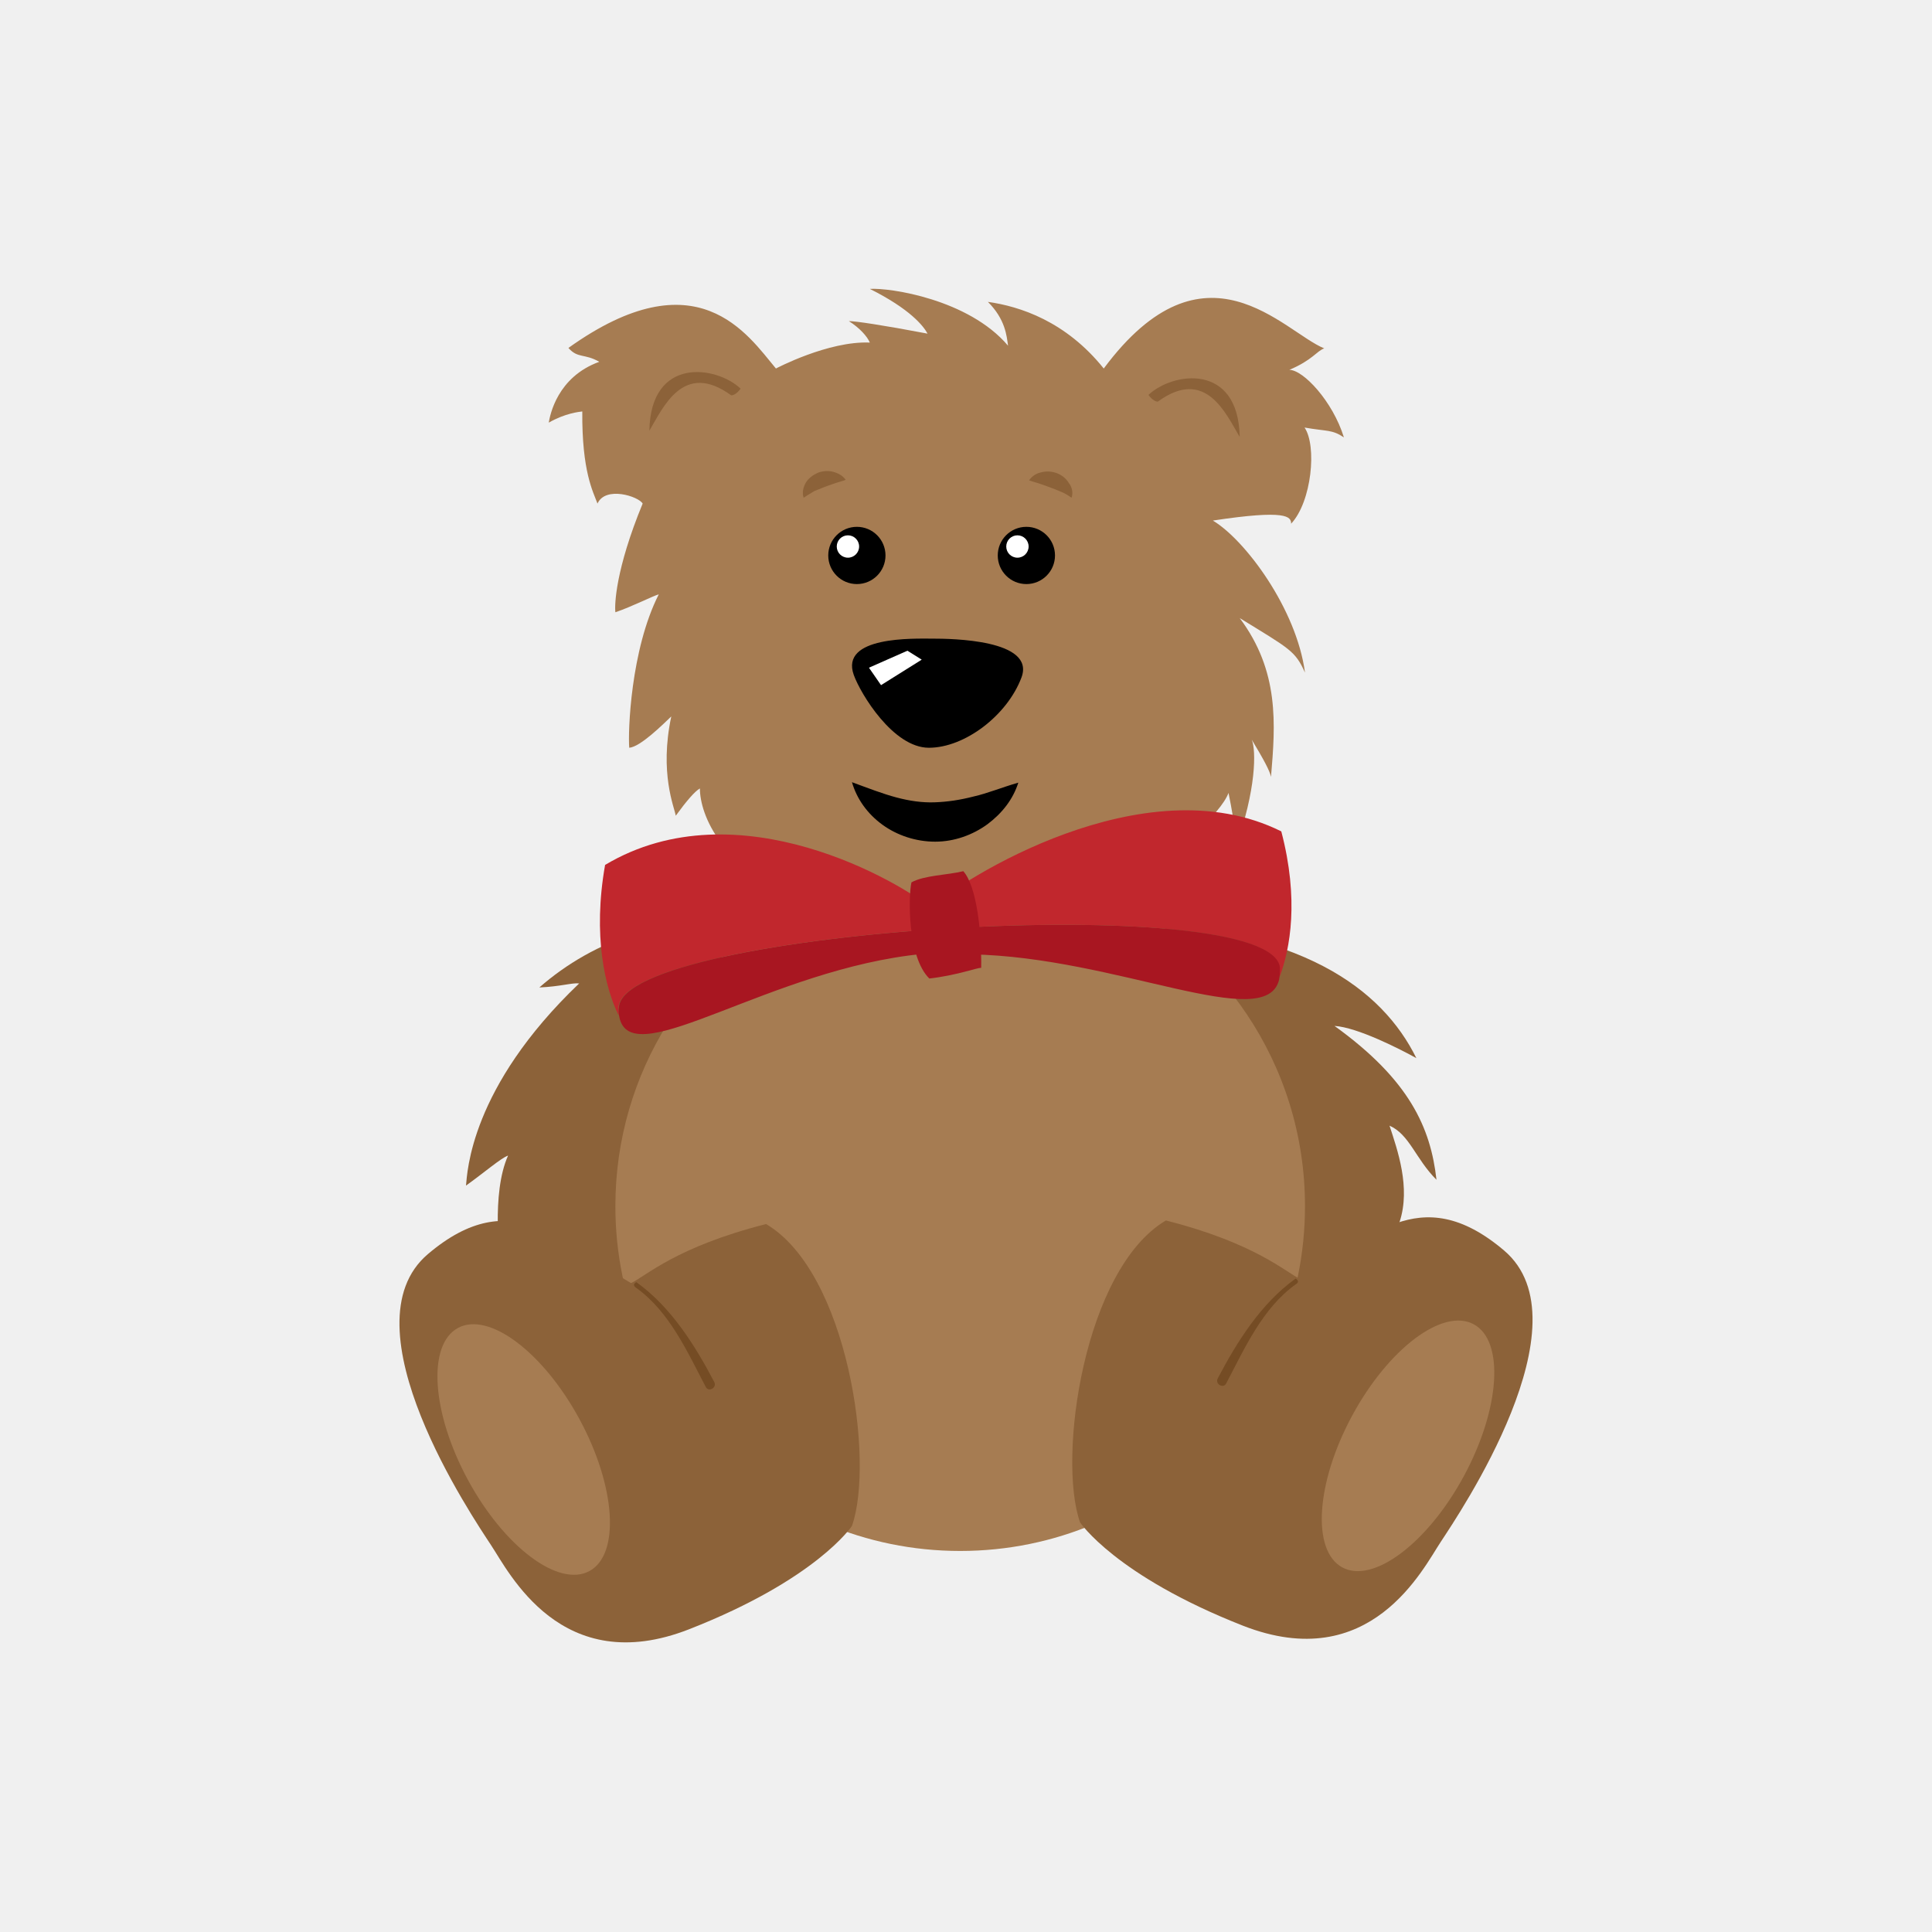
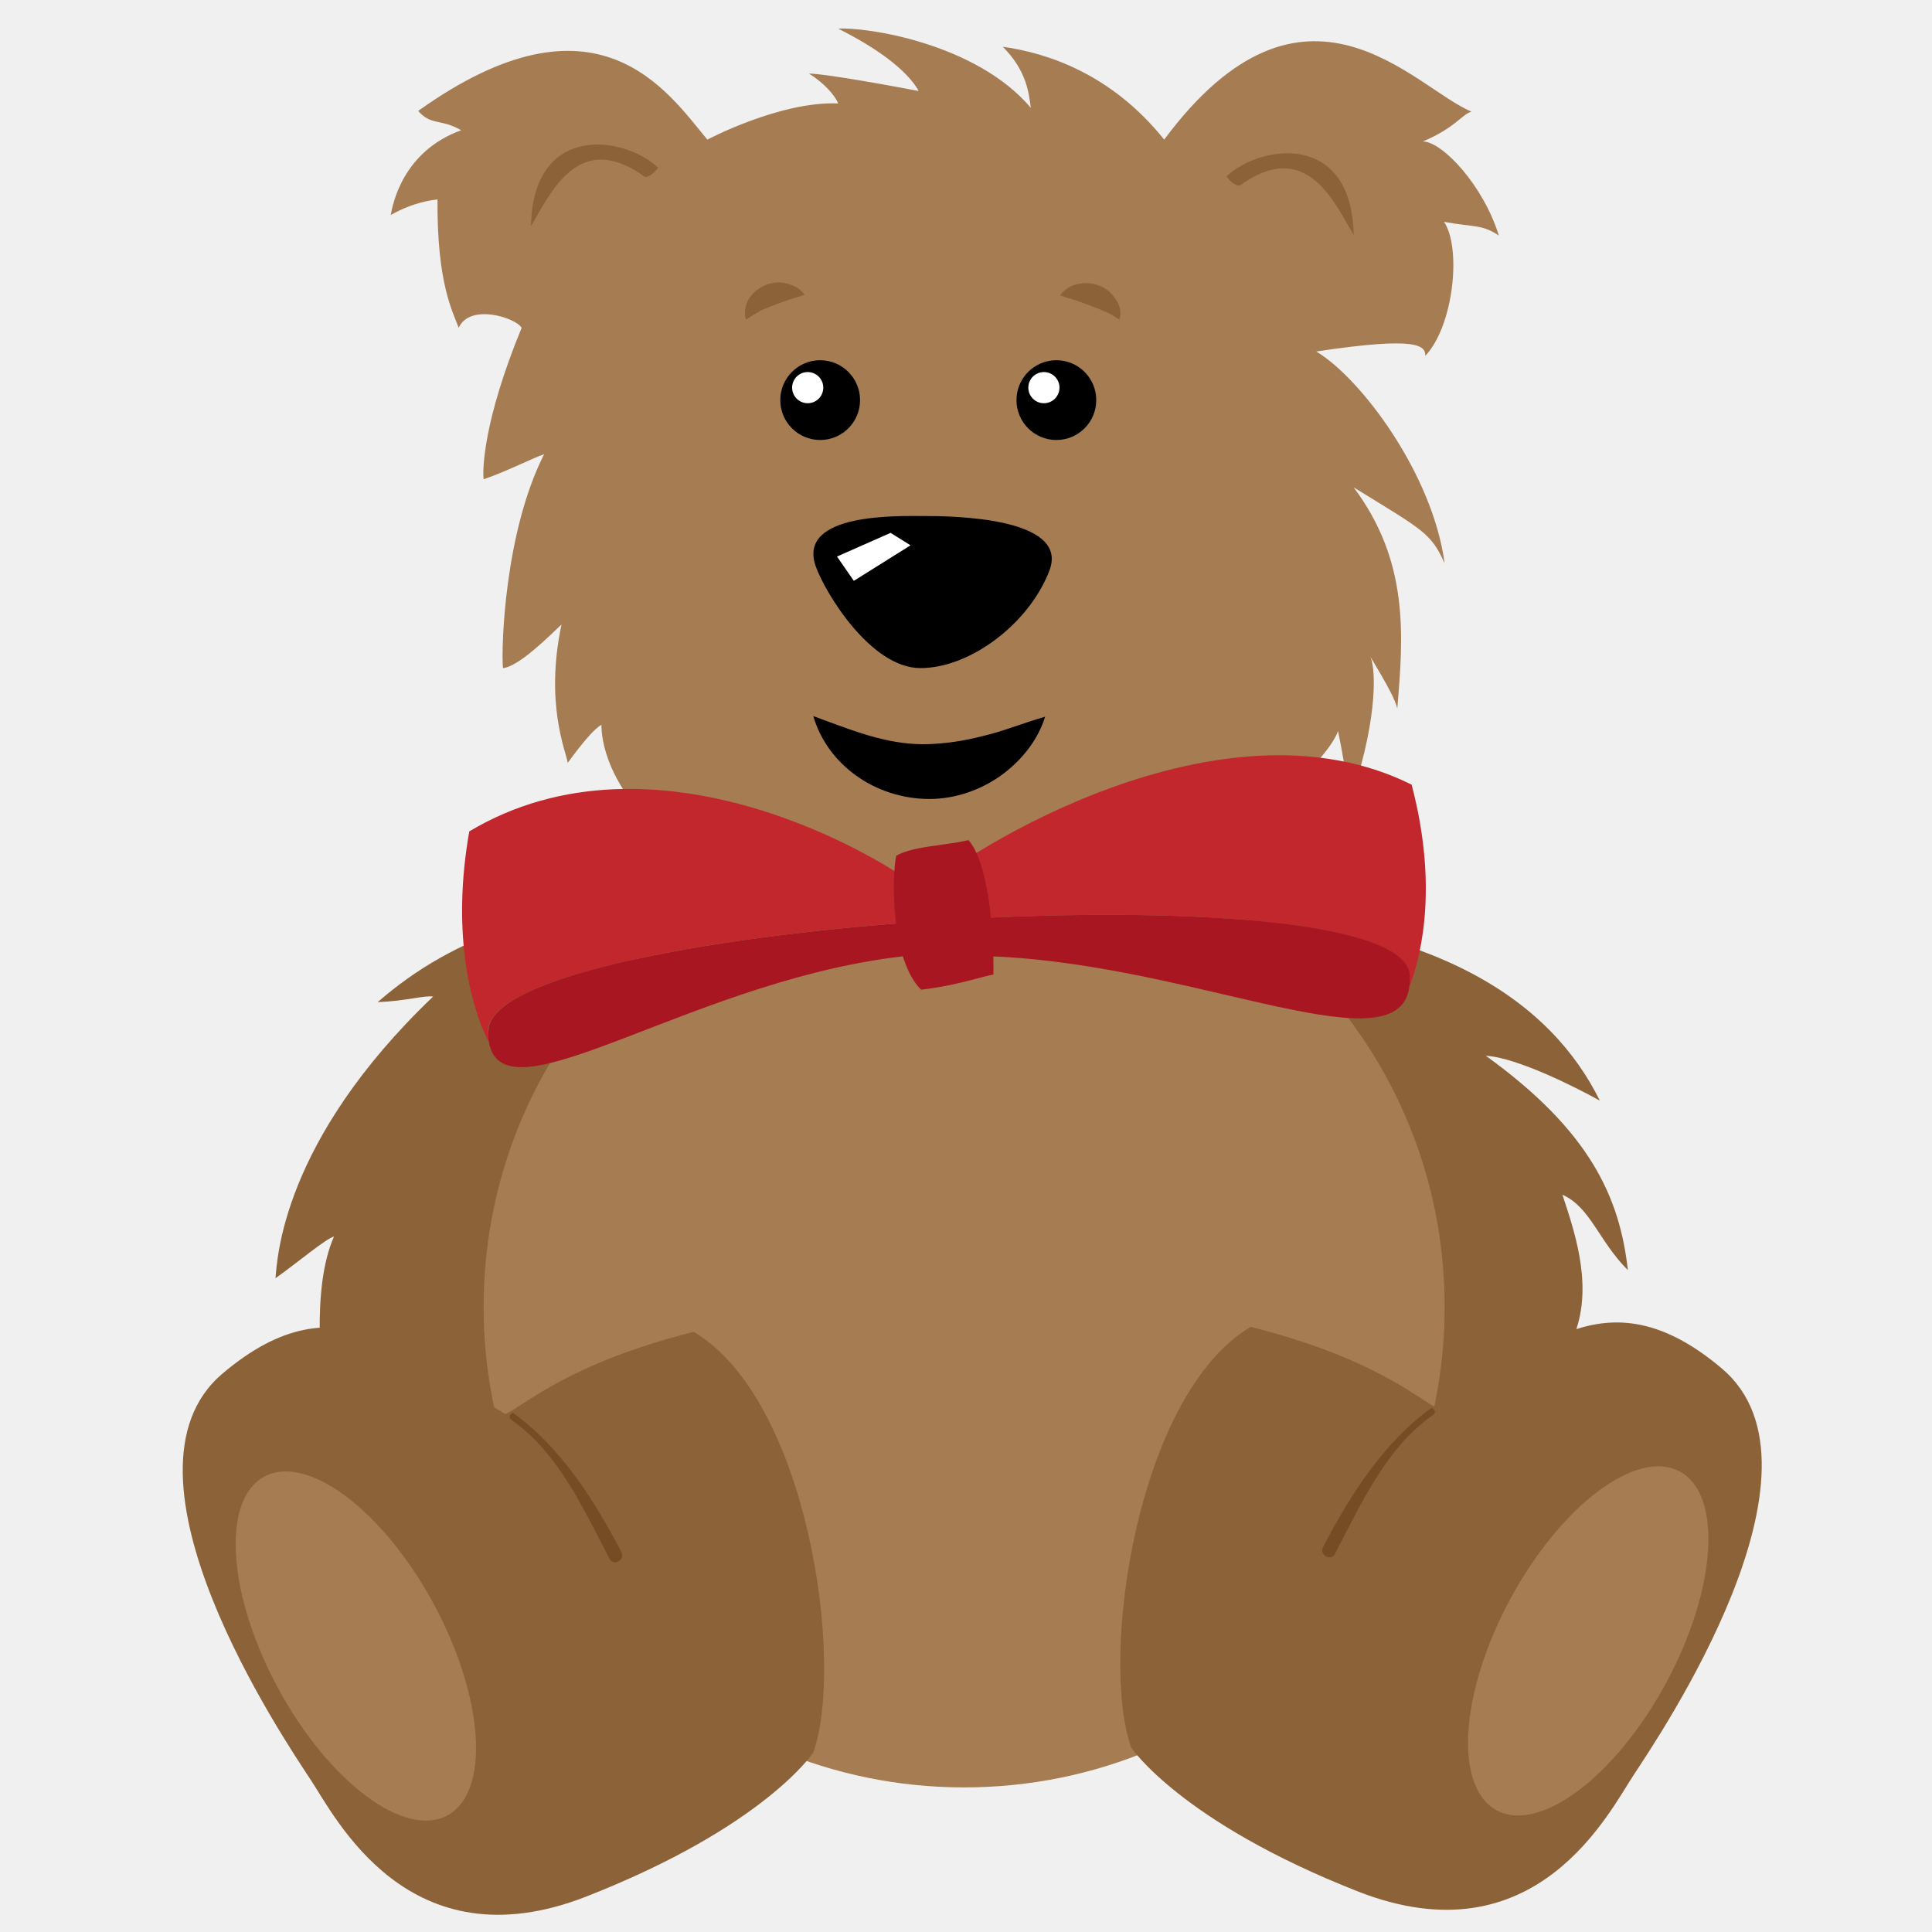
- <svg xmlns="http://www.w3.org/2000/svg" version="1.1" id="Calque_1" x="0px" y="0px" viewBox="0 0 432 432" style="enable-background:new 0 0 432 432;" xml:space="preserve">
+ <svg xmlns="http://www.w3.org/2000/svg" version="1.1" id="Calque_1" x="0px" y="0px" viewBox="60 60 310 310" style="enable-background:new 0 0 432 432;" xml:space="preserve">
  <style type="text/css">
	.st0{fill:#754C24;}
	.st1{fill:#E6E6E6;}
	.st2{fill:#4D4D4D;}
	.st3{fill:#808080;}
	.st4{fill:#006837;}
	.st5{fill:#C1272D;}
	.st6{fill:#CCCCCC;}
	.st7{fill:#EAC675;}
	.st8{fill:#FBB03B;}
	.st9{fill:#FFFFFF;}
	.st10{fill:#8C6239;}
	.st11{fill:#A67C52;}
	.st12{fill:#A81621;}
	.st13{fill:#D6A14D;}
	.st14{fill:#C69C6D;}
	.st15{fill:#84D1A6;}
	.st16{fill:#8FAADB;}
	.st17{fill:#E0A6C2;}
	.st18{fill:#603813;}
	.st19{fill:#ED1C24;}
	.st20{fill:#4D9370;}
	.st21{fill:#7CC6E0;}
	.st22{fill:#2F7DA8;}
	.st23{fill:#F15A24;}
	.st24{fill:#009245;}
	.st25{fill:#662D91;}
	.st26{fill:#679CBA;}
	.st27{fill:#C77F2C;}
	.st28{fill:#831925;}
	.st29{fill:#E6E5E5;}
	.st30{fill:#AE5860;}
	.st31{fill:#C6B198;}
	.st32{fill:none;stroke:#000000;stroke-width:2;stroke-miterlimit:10;}
	.st33{fill:#AA3642;}
	.st34{fill:#901C25;}
	.st35{fill:#F1F1F1;}
	.st36{fill:#E42528;}
	.st37{fill:#736358;}
	.st38{fill:#F29222;}
	.st39{fill:#754D24;}
	.st40{fill:#094D84;}
	.st41{fill:#1660A7;}
	.st42{fill:#C59B6C;}
	.st43{fill:#A1272D;}
	.st44{fill:#036838;}
</style>
  <g>
    <g>
      <path class="st10" d="M175.8,205.3c-25.9-1.9-43.2,5-55.2,15.5c4.7-0.2,7.4-1.1,8.9-0.9c-24.4,23.3-25,42.3-25.3,45.2    c3.8-2.7,8-6.3,9.4-6.7c-3.8,8.5-1.8,23.3-1.6,25.3c2.7-6,2.9-8.7,3.4-9.6c1.1,10.1,12.3,17.2,29.7,17.4    C140.9,279.6,175.8,205.3,175.8,205.3z" />
      <path class="st10" d="M250,206.2c41,1.1,59.1,15,66.7,30.4c-3.6-2-13.2-6.9-18.3-7.2c16.8,12.1,21.5,22.8,22.8,34.4    c-4.7-4.7-6-10.1-10.5-12.1c3.6,11,11.8,33.3-28,38.7C276.4,252.3,250,206.2,250,206.2z" />
    </g>
    <path class="st11" d="M288.7,117.1c4.6-4.9,5.8-17.4,3-21.5c5.1,0.9,6.1,0.4,8.8,2.2c-2.5-8.1-9.1-15.1-12.2-15.1   c5.2-2.2,6.1-4.2,7.8-4.8c-9.1-3.7-26.7-25.9-49.3,4.5c-8.5-10.6-18.8-13.9-25.9-14.9c3.9,3.9,4.2,7.6,4.5,9.8   c-8.8-10.4-26.5-13-30.9-12.7c9,4.5,12,8.3,12.9,10c-10-1.9-16.1-2.8-17.6-2.8c2.4,1.5,4.1,3.4,4.7,4.8c-9.3-0.4-21,5.8-21,5.8   c-6.3-7.5-17.6-25.2-46.4-4.6c2.1,2.4,3.6,1.2,6.9,3.1c-9.4,3.4-11,11.9-11.3,13.6c3.7-2.1,6.7-2.4,7.5-2.5   c-0.1,13.4,2.4,17.9,3.4,20.6c1.8-4,9.2-1.6,10.1,0c-6.1,14.8-6.3,22.7-6.1,24.3c3.6-1.2,8.5-3.7,9.7-4   c-6.3,12.4-6.9,30.8-6.6,34.3c2.5-0.2,7.5-5.2,9.4-7c-2.7,12.7,0.7,20.3,1,22.2c2.4-3.3,4.3-5.5,5.4-6.1c0,5.8,4.8,18.2,23.1,24.7   c-24.9,12.8-42,38.7-42,68.7c0,42.6,34.5,77.1,77.1,77.1s77.1-34.5,77.1-77.1c0-31.8-19.2-59.1-46.7-70.9   c18.1-6.8,28-17.2,29.6-21.5c1.6,7.8,1.6,10.6,1.6,12.1c4.6-12.8,4.6-21.6,3.6-24c2.7,4.5,4,6.9,4.3,8.3c1-11.8,1.9-23.6-7-35.5   c11.2,6.9,12.4,7.3,14.6,12.2c-1.9-14.3-13.4-29.7-20.6-34C287.7,113.9,288.7,115.5,288.7,117.1z" />
    <g>
      <g>
        <path class="st10" d="M241.5,340.4c-5.1-14.5,0.9-56.7,19.2-67.5c20.1,5.1,26.8,11.6,30.2,13.2c15-8.7,26.4-22.6,45.4-6.5     c19,16.1-10.1,59-14.1,65.1c-4,6-15.7,30-44.3,18.8C249.4,352.3,241.5,340.4,241.5,340.4z" />
        <ellipse transform="matrix(0.4755 -0.8797 0.8797 0.4755 -119.3027 446.5827)" class="st11" cx="314.9" cy="323.3" rx="30.9" ry="14.2" />
        <g>
          <path class="st0" d="M289.7,285.9c-7.7,5.5-13.1,14.1-17.4,22.3c-0.7,1.3,1.3,2.4,1.9,1.1c4.1-7.8,8.1-16.8,15.5-22.1      C290.9,286.5,289.7,285.9,289.7,285.9z" />
        </g>
      </g>
      <g>
        <path class="st10" d="M190.5,341.2c5.1-14.5-0.9-56.7-19.2-67.5c-20.1,5.1-26.8,11.6-30.2,13.2c-15-8.7-26.4-22.6-45.4-6.5     s10.1,59,14.1,65.1c4,6,15.7,30,44.3,18.8S190.5,341.2,190.5,341.2z" />
        <ellipse transform="matrix(0.8797 -0.4755 0.4755 0.8797 -140.0243 94.6831)" class="st11" cx="117.1" cy="324.1" rx="14.2" ry="30.9" />
        <g>
          <path class="st0" d="M142.3,286.7c7.7,5.5,13.1,14.1,17.4,22.3c0.7,1.3-1.3,2.4-1.9,1.1c-4.1-7.8-8.1-16.8-15.5-22.1      C141.1,287.2,142.3,286.7,142.3,286.7z" />
        </g>
      </g>
    </g>
    <g>
      <path d="M190.9,150.9c-3.1-8.7,13.4-8.1,17.6-8.1s23.1,0.2,19.9,8.7c-3.2,8.5-12.7,15.7-20.7,15.7S192.4,155.1,190.9,150.9z" />
      <polygon class="st9" points="202.9,145.5 194.3,149.3 197,153.2 206.1,147.5   " />
    </g>
    <path d="M217.7,178.1c-3.1,0.8-5.9,1.2-8.7,1.3c-2.8,0.1-5.6-0.3-8.6-1.1c-3-0.8-6.1-2-9.9-3.4c1.1,3.8,3.5,7.1,6.8,9.5   c3.3,2.4,7.5,3.8,11.8,3.8c4.3,0,8.4-1.5,11.7-3.9c3.2-2.4,5.7-5.5,6.9-9.3C223.9,176.1,220.8,177.4,217.7,178.1z" />
    <g>
      <g>
        <circle cx="191.6" cy="124.2" r="6.4" />
        <circle class="st9" cx="189.6" cy="122.2" r="2.5" />
      </g>
      <g>
        <circle cx="229.5" cy="124.2" r="6.4" />
        <circle class="st9" cx="227.5" cy="122.2" r="2.5" />
      </g>
    </g>
    <g>
      <path class="st10" d="M179.7,111.3c-0.4-1.1-0.1-2.4,0.5-3.4c0.6-1,1.6-1.7,2.7-2.2c1.1-0.4,2.3-0.5,3.4-0.2    c1.1,0.3,2.1,0.8,2.8,1.8c-1.1,0.4-2,0.6-2.8,0.9c-0.8,0.3-1.5,0.5-2.2,0.8c-0.7,0.3-1.3,0.5-2,0.8    C181.5,110.2,180.7,110.6,179.7,111.3z" />
      <path class="st10" d="M239.6,111.3c-1-0.7-1.7-1.1-2.5-1.4c-0.7-0.3-1.4-0.6-2-0.8c-0.7-0.3-1.4-0.5-2.2-0.8    c-0.8-0.3-1.7-0.5-2.8-0.9c0.7-1,1.7-1.6,2.8-1.8c1.1-0.3,2.3-0.2,3.4,0.2c1.1,0.4,2.1,1.2,2.7,2.2    C239.7,108.9,240,110.2,239.6,111.3z" />
    </g>
    <g>
      <path class="st10" d="M165.6,86.9c-5.4-5.1-20.1-7.3-20.4,9.4c3.1-5.2,7.6-15.7,18.3-7.9C164.6,88.4,165.6,86.9,165.6,86.9z" />
      <path class="st10" d="M256.8,88.3c5.4-5.1,20.1-7.3,20.4,9.4c-3.1-5.2-7.6-15.7-18.3-7.9C257.8,89.8,256.8,88.3,256.8,88.3z" />
    </g>
    <g>
      <path class="st5" d="M286.1,218.5c0.1-0.6,0.1-1.4,0-2.1c-1.6-17.7-146.5-8.7-147.8,8.8c0,0.7,0,1.2,0,1.8c-3-6.1-5.8-17.8-3-33.6    c29.8-17.8,66.6,4.3,72.8,9.6c6.5-6.1,47.7-32.4,78.4-17.1C290.5,201.1,288.5,212.2,286.1,218.5z" />
      <path class="st12" d="M286.1,218.5c0,0.2-0.1,0.4-0.1,0.6c-3,12.1-36.3-5.1-68.8-5.7l-10.9-0.1c-33.9,3.3-64.4,26.4-67.7,14.6    c-0.1-0.3-0.1-0.6-0.2-0.9c-0.1-0.5-0.1-1.1,0-1.8c1.2-17.5,146.2-26.5,147.8-8.8C286.2,217.2,286.2,217.9,286.1,218.5z" />
      <path class="st12" d="M203.8,197.3c-0.7,3.2-0.9,16.7,4,21.5c6.1-0.7,10.6-2.4,11.6-2.4c0.1-8.1-1-18.2-4-21.6    C211.7,195.7,206.7,195.7,203.8,197.3z" />
    </g>
  </g>
</svg>
